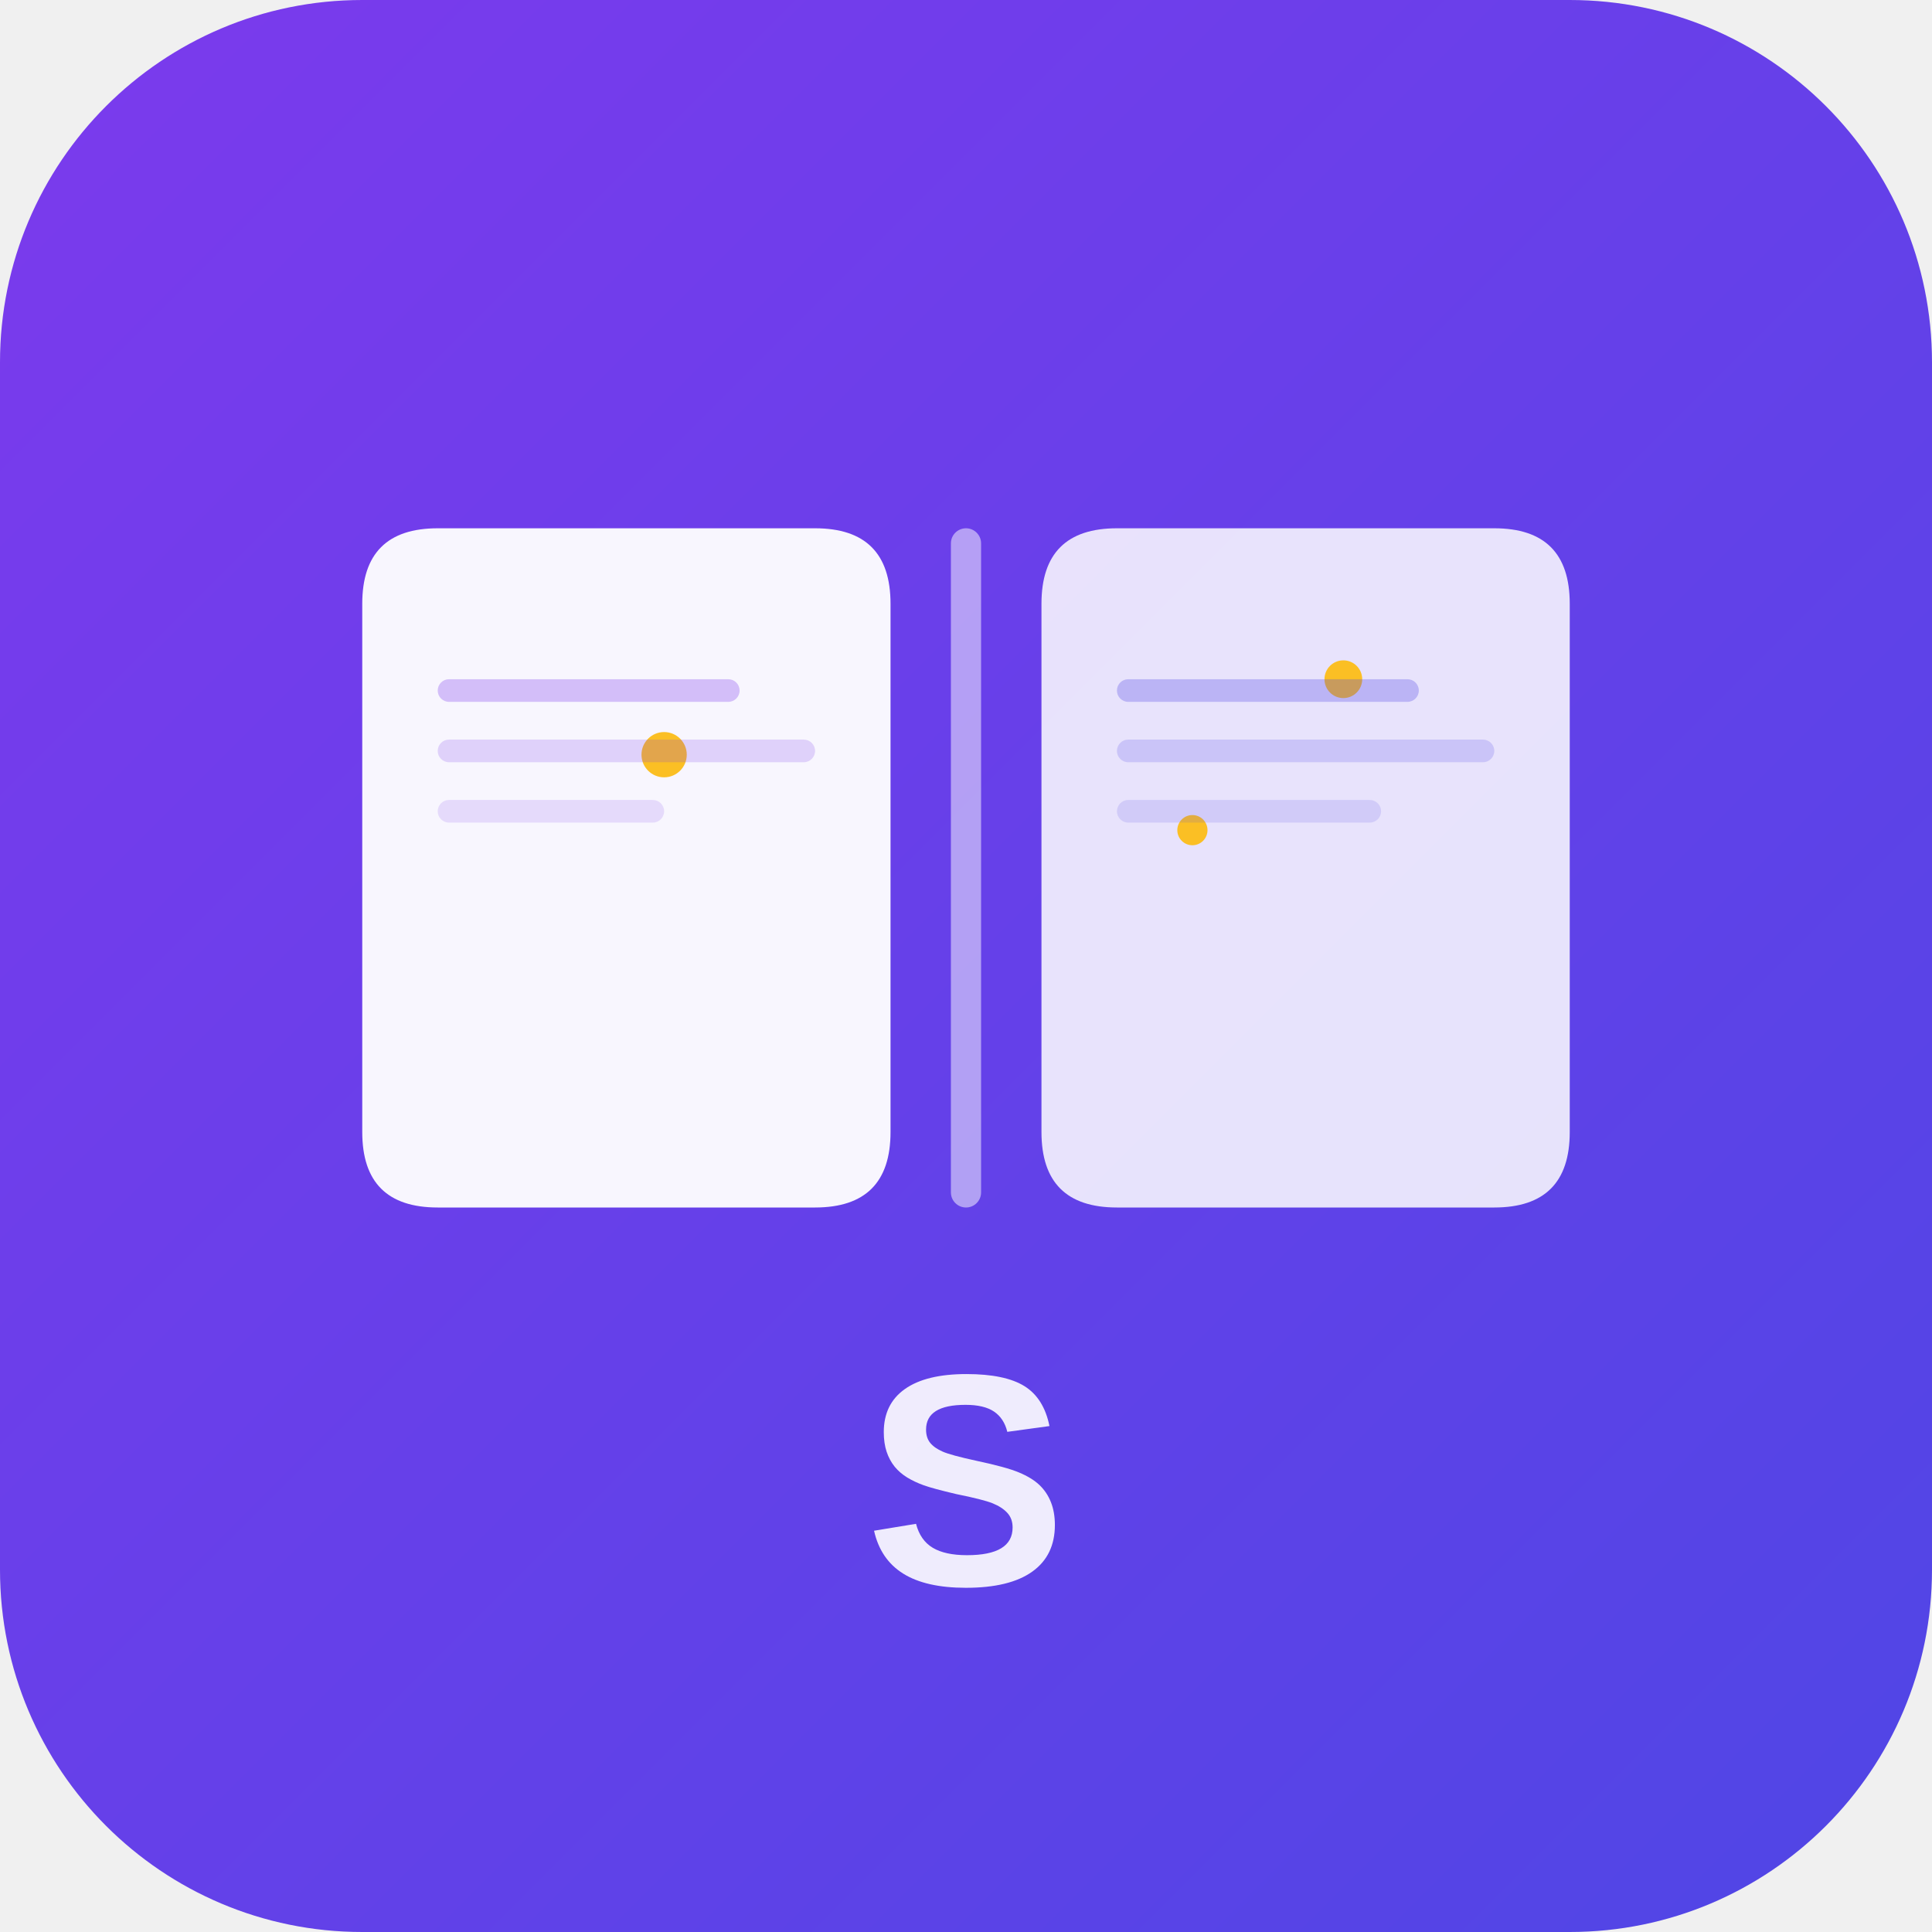
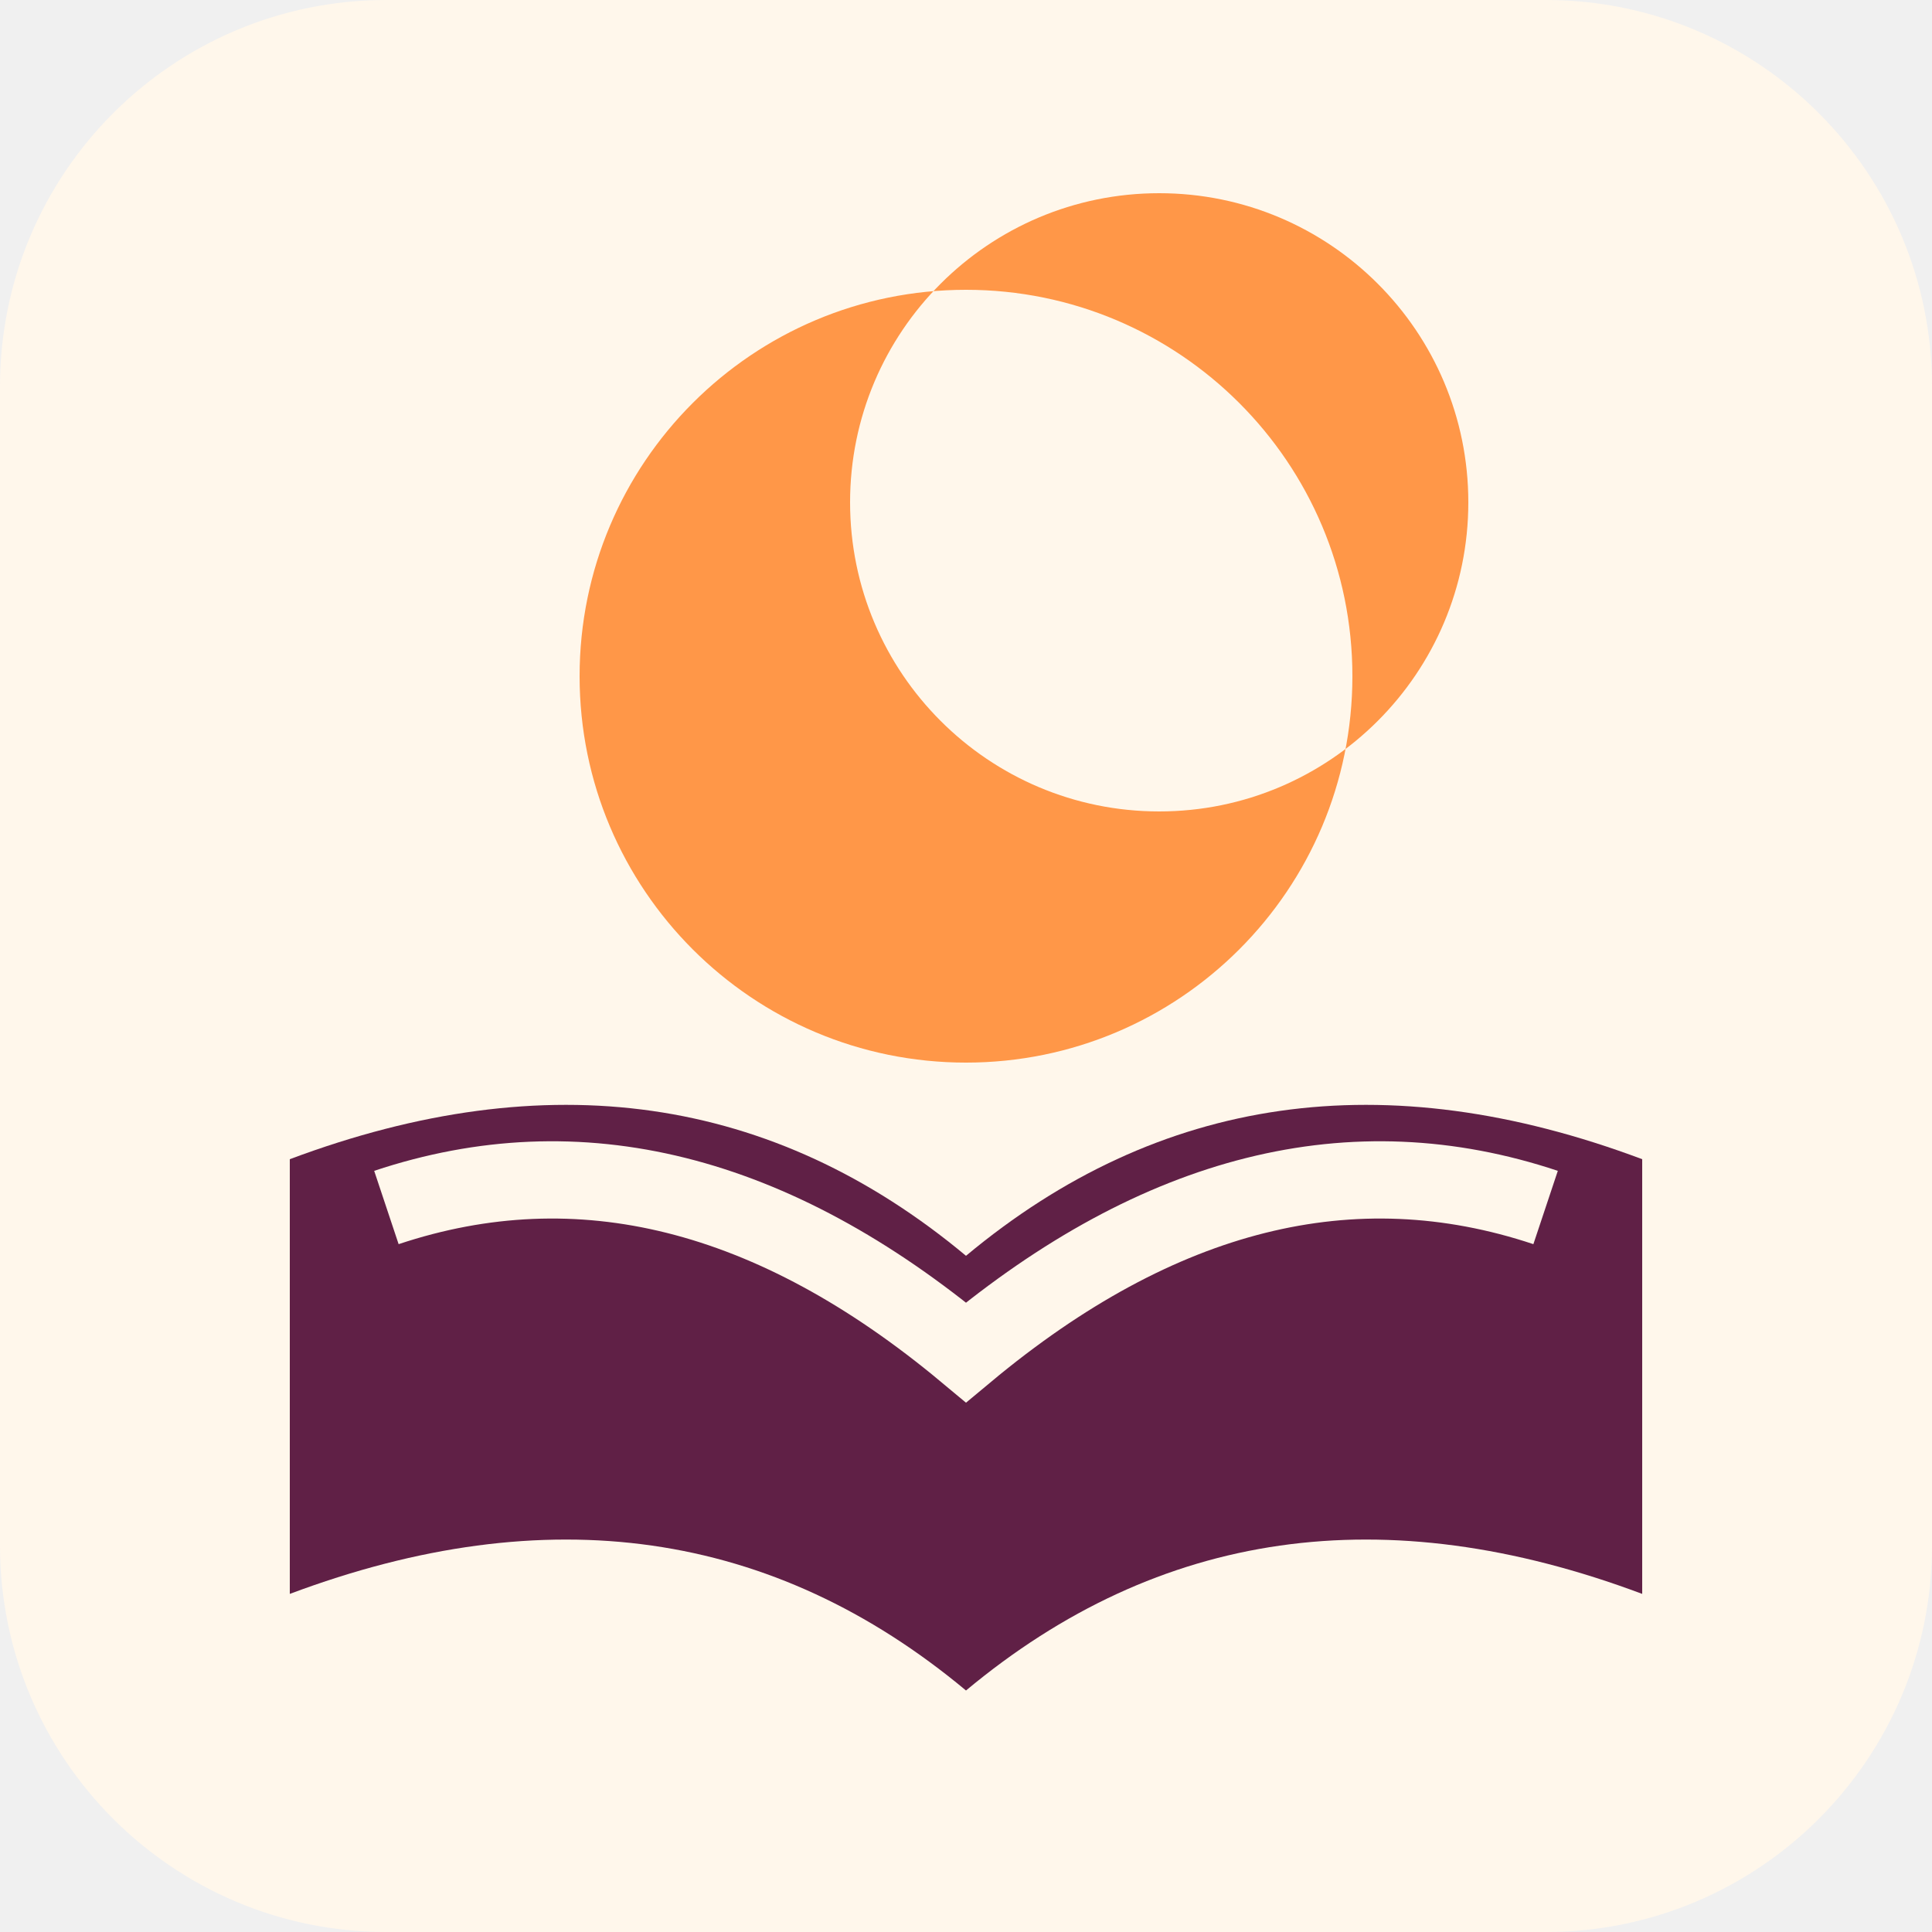
- <svg xmlns="http://www.w3.org/2000/svg" viewBox="0 0 512 512">
-   <defs>
-     <linearGradient id="bg" x1="0%" y1="0%" x2="100%" y2="100%">
-       <stop offset="0%" style="stop-color:#7C3AED" />
-       <stop offset="100%" style="stop-color:#4F46E5" />
-     </linearGradient>
-   </defs>
-   <rect width="512" height="512" rx="96" fill="url(#bg)" />
-   <g transform="translate(256,240)">
-     <path d="M-20,60 L-20,-80 Q-20,-100 -40,-100 L-140,-100 Q-160,-100 -160,-80 L-160,60 Q-160,80 -140,80 L-40,80 Q-20,80 -20,60 Z" fill="white" opacity="0.95" />
-     <path d="M20,60 L20,-80 Q20,-100 40,-100 L140,-100 Q160,-100 160,-80 L160,60 Q160,80 140,80 L40,80 Q20,80 20,60 Z" fill="white" opacity="0.85" />
-     <rect x="-4" y="-100" width="8" height="180" rx="4" fill="white" opacity="0.5" />
-     <circle cx="-80" cy="-40" r="6" fill="#FBBF24" />
-     <circle cx="100" cy="-60" r="5" fill="#FBBF24" />
-     <circle cx="60" cy="-20" r="4" fill="#FBBF24" />
-     <rect x="-140" y="-60" width="80" height="6" rx="3" fill="#7C3AED" opacity="0.3" />
-     <rect x="-140" y="-44" width="100" height="6" rx="3" fill="#7C3AED" opacity="0.2" />
-     <rect x="-140" y="-28" width="60" height="6" rx="3" fill="#7C3AED" opacity="0.15" />
-     <rect x="40" y="-60" width="80" height="6" rx="3" fill="#4F46E5" opacity="0.3" />
-     <rect x="40" y="-44" width="100" height="6" rx="3" fill="#4F46E5" opacity="0.2" />
-     <rect x="40" y="-28" width="70" height="6" rx="3" fill="#4F46E5" opacity="0.15" />
-   </g>
-   <text x="256" y="420" text-anchor="middle" font-family="Arial, Helvetica, sans-serif" font-weight="bold" font-size="80" fill="white" opacity="0.9">S</text>
+ <svg xmlns="http://www.w3.org/2000/svg" width="16" height="16" viewBox="-2 -2 20 20">
+   <rect x="-2" y="-2" width="20" height="20" rx="4" fill="#fff7eb" />
+   <path fill="#ff9748" fill-rule="evenodd" d="M8 1a4 4 0 1 0 0 8 4 4 0 1 0 0-8 M10 0a3.2 3.2 0 1 1 0 6.4A3.2 3.2 0 0 1 10 0Z" />
+   <path fill="#602046" d="M1 10 Q5 8.5 8 11 Q11 8.5 15 10 L15 14.5 Q11 13 8 15.5 Q5 13 1 14.5Z" />
+   <path d="M2 10.5 Q5 9.5 8 12 Q11 9.5 14 10.5" fill="none" stroke="#fff7eb" stroke-width="0.8" />
</svg>
